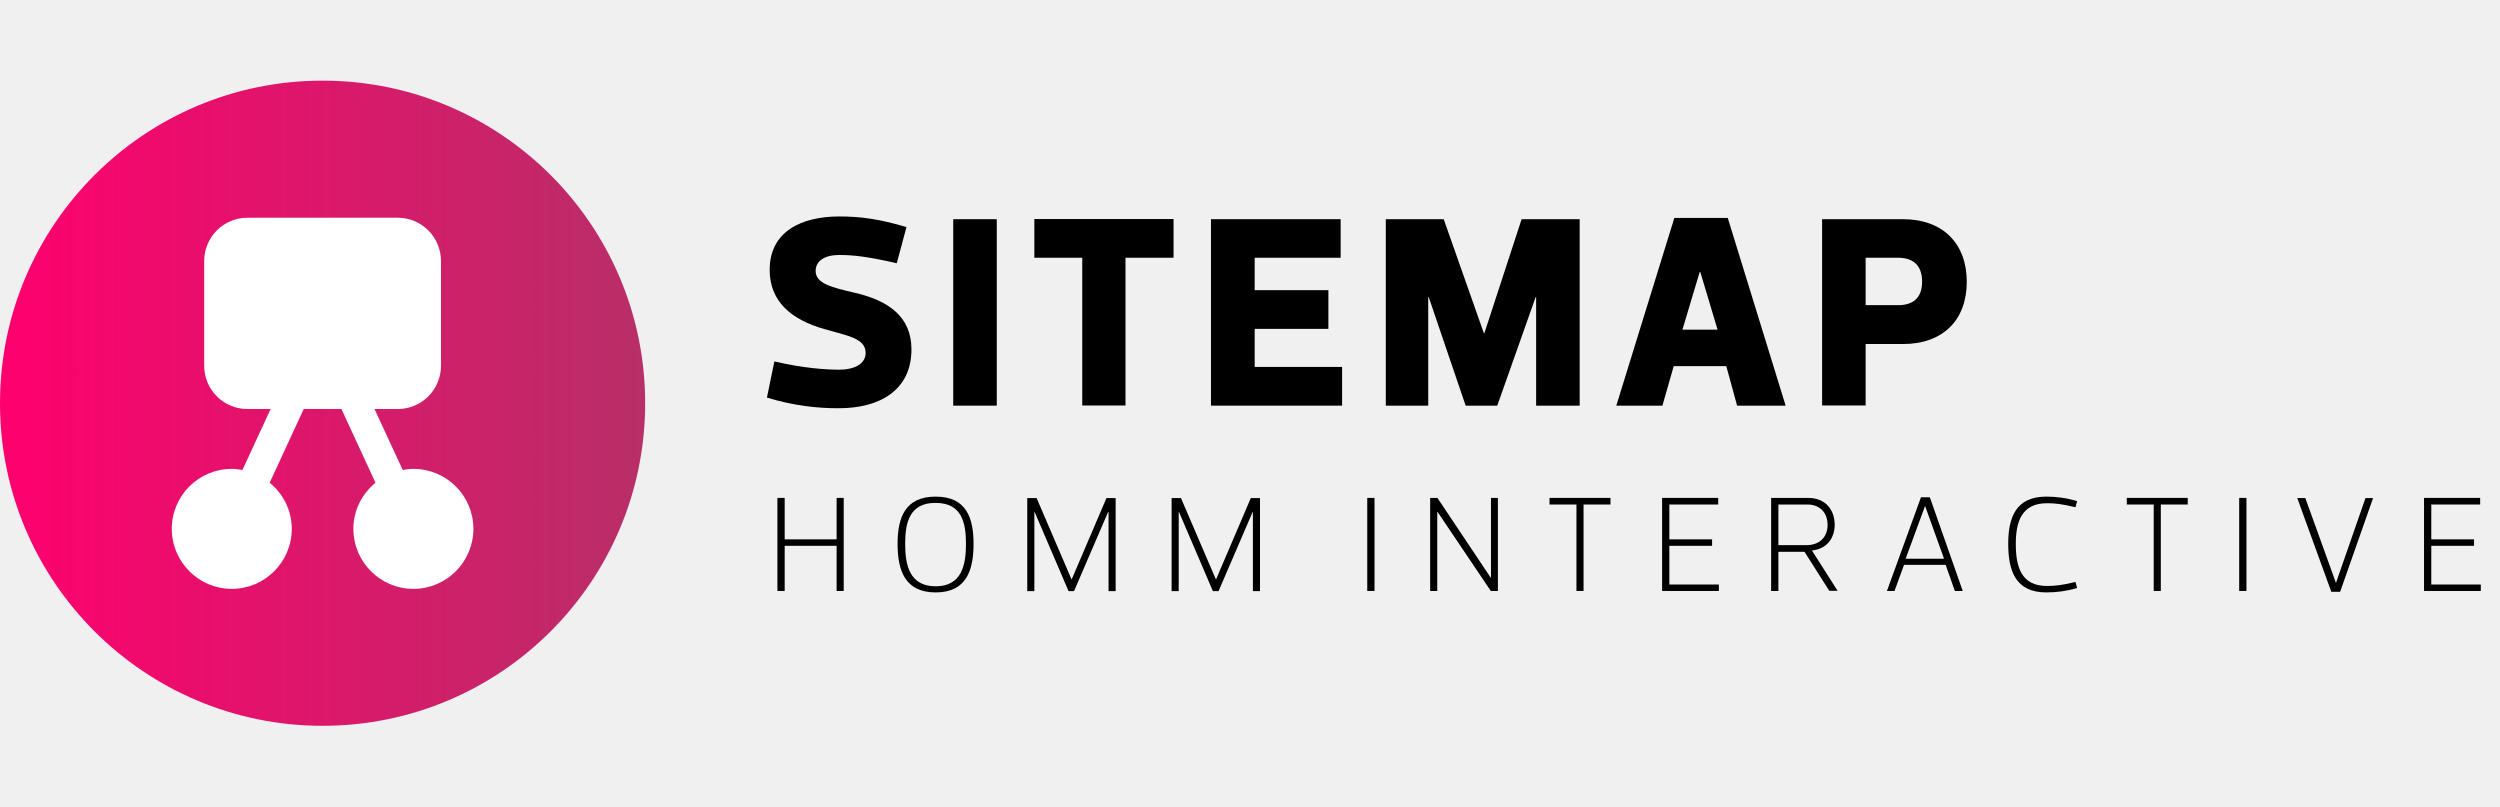
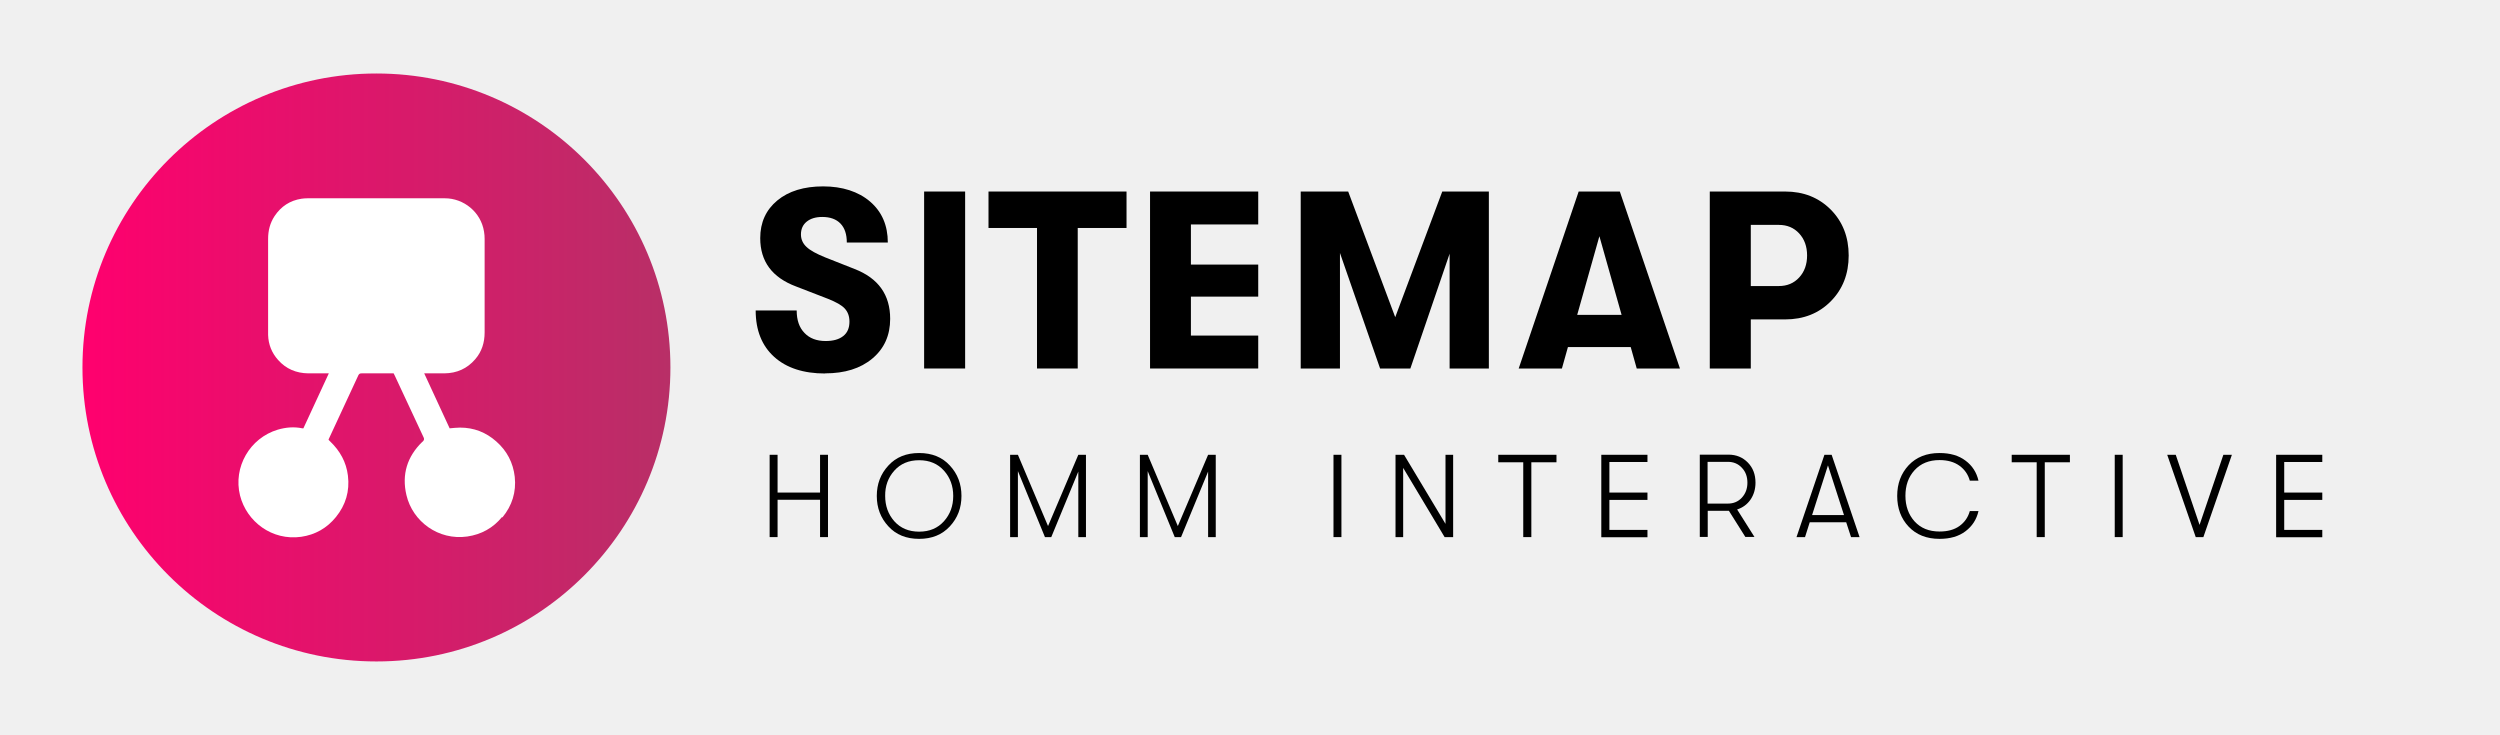
- <svg xmlns="http://www.w3.org/2000/svg" xmlns:xlink="http://www.w3.org/1999/xlink" version="1.1" id="Ebene_1" x="0px" y="0px" viewBox="0 0 155 50" style="enable-background:new 0 0 155 50;" xml:space="preserve">
-   <style type="text/css">
- 	.st0{fill:#FFFFFF;}
- </style>
-   <g>
-     <path d="M48.2,36.64v-5.77h0.45v2.57h3.22v-2.57h0.44v5.77h-0.44v-2.8h-3.22v2.8H48.2z" />
-     <path d="M55.65,33.72c0-1.59,0.44-2.93,2.36-2.93c1.92,0,2.35,1.34,2.35,2.93c0,1.62-0.43,3.01-2.35,3.01   C56.09,36.73,55.65,35.34,55.65,33.72z M56.12,33.72c0,1.31,0.27,2.63,1.89,2.63c1.62,0,1.88-1.32,1.88-2.63   c0-1.32-0.26-2.54-1.88-2.54C56.39,31.17,56.12,32.4,56.12,33.72z" />
-     <path d="M66.43,35.91h0.02l2.15-5.03h0.57v5.77h-0.44v-4.9H68.7l-2.11,4.9h-0.34l-2.1-4.9h-0.02v4.9h-0.44v-5.77h0.58L66.43,35.91z   " />
-     <path d="M75.38,35.91h0.02l2.15-5.03h0.57v5.77h-0.44v-4.9h-0.02l-2.11,4.9H75.2l-2.1-4.9h-0.02v4.9h-0.44v-5.77h0.58L75.38,35.91z   " />
-     <path d="M84.77,36.64v-5.77h0.45v5.77H84.77z" />
-     <path d="M88.67,36.64v-5.77h0.45l3.3,4.94h0.02v-4.94h0.43v5.77h-0.44l-3.3-4.9h-0.02v4.9H88.67z" />
-     <path d="M98.18,31.28v5.36h-0.44v-5.36h-1.67v-0.41h3.78v0.41H98.18z" />
-     <path d="M106.53,31.28h-3.03v2.16h2.65v0.4h-2.65v2.4h3.07v0.4h-3.52v-5.77h3.48V31.28z" />
-     <path d="M113.42,36.64l-1.54-2.43h-1.62v2.43h-0.45v-5.77h2.29c1.09,0,1.65,0.75,1.65,1.66c0,0.85-0.5,1.51-1.41,1.6l1.59,2.5   H113.42z M110.26,33.8H112c0.78,0,1.31-0.47,1.31-1.26c0-0.73-0.46-1.26-1.25-1.26h-1.8V33.8z" />
-     <path d="M120.63,35.02h-2.58l-0.59,1.62h-0.47l2.11-5.81h0.55l2.04,5.81h-0.49L120.63,35.02z M119.35,31.38l-1.2,3.26h2.38   l-1.17-3.26H119.35z" />
-     <path d="M126.87,30.79c0.63,0,1.25,0.08,1.91,0.28l-0.1,0.38c-0.86-0.21-1.29-0.25-1.77-0.25c-1.6,0-1.93,1.2-1.93,2.52   c0,1.4,0.32,2.61,1.93,2.61c0.48,0,0.92-0.04,1.77-0.25l0.1,0.38c-0.66,0.19-1.28,0.27-1.91,0.27c-1.92,0-2.36-1.36-2.36-3.01   C124.51,32.13,124.95,30.79,126.87,30.79z" />
-     <path d="M133.97,31.28v5.36h-0.44v-5.36h-1.67v-0.41h3.78v0.41H133.97z" />
-     <path d="M138.83,36.64v-5.77h0.45v5.77H138.83z" />
-     <path d="M144.83,36.14l1.83-5.26h0.47l-2.04,5.81h-0.55l-2.11-5.81h0.5L144.83,36.14L144.83,36.14z" />
-     <path d="M153.77,31.28h-3.03v2.16h2.65v0.4h-2.65v2.4h3.07v0.4h-3.52v-5.77h3.48V31.28z" />
+ <svg xmlns="http://www.w3.org/2000/svg" id="uuid-d1cb00e3-b08b-4d4c-bdc9-34ec69e0efad" viewBox="0 0 170.08 50">
+   <defs>
+     <linearGradient id="uuid-71c3085e-acb2-4373-ac95-9eea5ef657a1" x1="5.61" y1="25" x2="45.61" y2="25" gradientUnits="userSpaceOnUse">
+       <stop offset="0" stop-color="#ff006e" />
+       <stop offset="1" stop-color="#b82f67" />
+     </linearGradient>
+   </defs>
+   <g id="uuid-29e33c24-3b23-47e4-b6f1-0d26892b80f9">
+     <path d="M52.36,36.54v-5.6h.54v2.57h2.89v-2.57h.54v5.6h-.54v-2.54h-2.89v2.54h-.54Z" />
+     <path d="M64.62,35.81c-.53.57-1.22.85-2.09.85s-1.57-.28-2.09-.85c-.53-.57-.79-1.26-.79-2.07s.26-1.5.79-2.07c.52-.57,1.22-.85,2.09-.85s1.57.28,2.09.85c.53.57.79,1.26.79,2.07s-.26,1.5-.79,2.07ZM60.84,35.46c.42.47.98.71,1.69.71s1.27-.24,1.69-.71c.42-.47.63-1.04.63-1.72s-.21-1.25-.63-1.72c-.42-.47-.98-.71-1.69-.71s-1.27.24-1.69.71c-.42.47-.63,1.05-.62,1.72,0,.67.2,1.24.62,1.72Z" />
+     <path d="M68.72,36.54v-5.6h.53l2.05,4.85,2.06-4.85h.52v5.6h-.52v-4.46l-1.84,4.46h-.43l-1.84-4.49v4.49h-.52Z" />
+     <path d="M77.55,36.54v-5.6h.53l2.05,4.85,2.06-4.85h.52v5.6h-.52v-4.46l-1.84,4.46h-.43l-1.84-4.49v4.49h-.52Z" />
+     <path d="M90.72,36.54v-5.6h.54v5.6h-.54Z" />
+     <path d="M94.94,36.54v-5.6h.58l2.82,4.7v-4.7h.52v5.6h-.58l-2.82-4.71v4.71h-.52Z" />
+     <path d="M103.63,36.54v-5.09h-1.7v-.51h3.96v.51h-1.71v5.09h-.54Z" />
+     <path d="M108.94,36.54v-5.6h3.14v.49h-2.59v2.08h2.59v.5h-2.59v2.04h2.59v.5h-3.14Z" />
+     <path d="M119.43,32.84c0,.44-.12.83-.34,1.15s-.53.55-.91.67l1.18,1.87h-.62l-1.12-1.78h-1.44v1.78h-.54v-5.6h1.95c.53,0,.97.18,1.32.54.35.36.52.81.52,1.37ZM116.17,31.43v2.83h1.38c.38,0,.7-.13.95-.4.25-.27.38-.61.38-1.02s-.12-.75-.38-1.02c-.25-.27-.57-.4-.95-.4h-1.38Z" />
+     <path d="M125.93,36.54l-.33-1.01h-2.48l-.32,1.01h-.58l1.9-5.6h.49l1.9,5.6h-.58ZM123.28,35.04h2.17l-1.09-3.38-1.08,3.38Z" />
+     <path d="M131.95,36.66c-.88,0-1.58-.28-2.1-.83-.52-.55-.78-1.25-.78-2.09s.26-1.53.78-2.09c.52-.55,1.22-.83,2.1-.83.72,0,1.31.17,1.77.52.46.34.75.8.88,1.36h-.59c-.12-.43-.36-.77-.71-1.02-.35-.25-.8-.38-1.35-.38-.71,0-1.28.23-1.7.69s-.62,1.04-.62,1.74.21,1.28.62,1.74c.42.46.98.69,1.7.69.55,0,1-.12,1.35-.37.35-.25.59-.59.71-1.02h.59c-.13.57-.42,1.02-.88,1.37-.46.35-1.05.52-1.77.52Z" />
+     <path d="M138.56,36.54v-5.09h-1.7v-.51h3.96v.51h-1.71v5.09h-.54Z" />
+     <path d="M143.87,36.54v-5.6h.54v5.6h-.54Z" />
+     <path d="M149.38,36.54l-1.94-5.6h.58l1.62,4.77,1.62-4.77h.58l-1.94,5.6h-.52Z" />
+     <path d="M154.85,36.54v-5.6h3.14v.49h-2.59v2.08h2.59v.5h-2.59v2.04h2.59v.5h-3.14Z" />
  </g>
-   <g>
-     <path d="M47.55,24.65l0.46-2.24c1.84,0.42,3.16,0.51,4.03,0.51c0.93,0,1.63-0.36,1.63-1.04c0-0.92-1.17-1.07-2.57-1.48   c-2.06-0.59-3.38-1.72-3.38-3.67c0-2.38,1.97-3.31,4.32-3.31c1.34,0,2.53,0.17,4.16,0.66l-0.6,2.24c-1.85-0.42-2.7-0.51-3.57-0.51   c-0.94,0-1.46,0.39-1.46,0.99c0,0.78,0.99,1.02,2.46,1.36c2.06,0.48,3.48,1.48,3.48,3.5c0,2.55-1.99,3.65-4.49,3.65   C50.69,25.32,49.18,25.15,47.55,24.65z" />
-     <path d="M59.1,25.15V13.59h2.7v11.56H59.1z" />
-     <path d="M69.78,15.98v9.16H67.1v-9.16h-2.97v-2.4h8.63v2.4H69.78z" />
-     <path d="M83.13,15.98h-5.34v2.01h4.57v2.4h-4.57v2.36h5.42v2.4h-8.13V13.59h8.04V15.98z" />
-     <path d="M92,20.66h0.03l2.31-7.07h3.6v11.56h-2.7v-6.73h-0.03l-2.38,6.73h-1.96l-2.29-6.73h-0.03v6.73h-2.63V13.59h3.59L92,20.66z" />
-     <path d="M107.03,22.7h-3.26l-0.7,2.45h-2.86l3.6-11.64h3.31l3.59,11.64h-3.01L107.03,22.7z M105.38,16.87l-1.07,3.57h2.18   l-1.07-3.57H105.38z" />
-     <path d="M115.67,21.32v3.82h-2.7V13.59h5.01c2.48,0,3.96,1.51,3.96,3.88c0,2.38-1.48,3.86-3.96,3.86H115.67z M115.67,18.92h2.02   c0.82,0,1.48-0.36,1.48-1.46s-0.66-1.48-1.48-1.48h-2.02V18.92z" />
+   <g id="uuid-f8701ad4-f3d5-4338-8e14-561f67fb1874">
+     <path d="M56.14,25.41c-1.48,0-2.64-.38-3.47-1.13s-1.26-1.8-1.26-3.16h2.79c0,.65.17,1.16.53,1.53.35.37.83.55,1.44.55.52,0,.91-.11,1.2-.34s.42-.56.42-.98c0-.37-.11-.66-.32-.89s-.59-.44-1.14-.66l-2.17-.84c-1.63-.61-2.44-1.7-2.44-3.29,0-1.07.39-1.92,1.16-2.56.77-.64,1.82-.96,3.12-.96s2.4.35,3.2,1.04c.8.69,1.2,1.62,1.2,2.78h-2.79c0-.56-.14-.99-.43-1.29-.29-.3-.7-.45-1.24-.45-.45,0-.8.11-1.06.32s-.39.5-.39.87c0,.33.13.62.38.85.25.24.68.47,1.27.71l2,.79c1.62.63,2.42,1.76,2.42,3.39,0,1.12-.4,2.02-1.21,2.7-.81.68-1.88,1.01-3.21,1.01Z" />
+     <path d="M62.87,25.07v-12.04h2.79v12.04h-2.79Z" />
+     <path d="M70.55,25.07v-9.56h-3.3v-2.48h9.39v2.48h-3.32v9.56h-2.77Z" />
+     <path d="M78.24,25.07v-12.04h7.36v2.24h-4.58v2.73h4.58v2.18h-4.58v2.65h4.58v2.24h-7.36Z" />
+     <path d="M88.49,25.07v-12.04h3.23l3.2,8.55,3.2-8.55h3.17v12.04h-2.67v-7.81l-2.67,7.81h-2.06l-2.73-7.86v7.86h-2.67Z" />
+     <path d="M111.35,25.07l-.41-1.46h-4.27l-.41,1.46h-2.94l4.08-12.04h2.8l4.09,12.04h-2.94ZM107.29,21.42h3.03l-1.51-5.35-1.51,5.35Z" />
+     <path d="M121.45,13.03c1.25,0,2.28.41,3.1,1.23.81.82,1.22,1.86,1.22,3.12s-.41,2.3-1.22,3.12c-.81.82-1.85,1.23-3.1,1.23h-2.34v3.34h-2.79v-12.04h5.12ZM121.02,19.46c.56,0,1.02-.19,1.38-.58.36-.39.54-.89.54-1.5s-.18-1.11-.54-1.5-.82-.58-1.38-.58h-1.91v4.16h1.91Z" />
  </g>
-   <g>
-     <g>
-       <defs>
-         <circle id="SVGID_1_" cx="20" cy="25" r="20" />
-       </defs>
-       <linearGradient id="SVGID_2_" gradientUnits="userSpaceOnUse" x1="0" y1="25" x2="40" y2="25">
-         <stop offset="0" style="stop-color:#FF006E" />
-         <stop offset="1" style="stop-color:#B82F67" />
-       </linearGradient>
-       <use xlink:href="#SVGID_1_" style="overflow:visible;fill:url(#SVGID_2_);" />
-       <clipPath id="SVGID_3_">
-         <use xlink:href="#SVGID_1_" style="overflow:visible;" />
-       </clipPath>
-     </g>
-     <path class="st0" d="M25.63,29.07c-0.23,0-0.45,0.03-0.66,0.07l-1.75-3.78h1.44c1.48,0,2.68-1.2,2.68-2.68v-6.5   c0-1.48-1.2-2.68-2.68-2.68h-9.32c-1.48,0-2.68,1.2-2.68,2.68v6.5c0,1.48,1.2,2.68,2.68,2.68h1.44l-1.75,3.78   c-0.22-0.04-0.44-0.07-0.66-0.07c-2.05,0-3.72,1.66-3.72,3.72c0,2.05,1.67,3.72,3.72,3.72c2.05,0,3.72-1.67,3.72-3.72   c0-1.16-0.54-2.18-1.37-2.86l2.11-4.57h2.34l2.11,4.57c-0.83,0.68-1.37,1.7-1.37,2.86c0,2.05,1.67,3.72,3.72,3.72   c2.05,0,3.72-1.67,3.72-3.72C29.35,30.73,27.68,29.07,25.63,29.07z" />
+   <g id="uuid-b2b4d7c9-a5de-4089-81b1-77f8353b7595">
+     <circle id="uuid-51a42093-8f5a-4596-ba76-42138f051817" cx="25.61" cy="25" r="20" fill="url(#uuid-71c3085e-acb2-4373-ac95-9eea5ef657a1)" />
+     <path id="uuid-00696163-8ad5-44cf-a779-cd330e138eca" d="M34.15,35.18c-.61.74-1.4,1.18-2.36,1.32-1.96.28-3.72-1.02-4.14-2.82-.33-1.4.05-2.62,1.08-3.62,0,0,.02-.02.03-.02q.14-.13.06-.28c-.14-.29-.27-.59-.41-.88-.52-1.11-1.03-2.21-1.55-3.32-.02-.05-.05-.11-.08-.16-.06,0-.1,0-.15,0-.68,0-1.35,0-2.03,0-.11,0-.17.03-.22.13-.67,1.45-1.34,2.89-2.01,4.33,0,.02-.01.03-.02.06.03.03.07.07.11.11.67.64,1.1,1.41,1.21,2.33.13,1.05-.15,2-.82,2.82-.61.75-1.4,1.2-2.36,1.34-1.98.28-3.71-1.03-4.16-2.81-.48-1.92.66-3.91,2.57-4.48.55-.16,1.1-.21,1.67-.09.02,0,.03,0,.07,0,.57-1.24,1.15-2.48,1.73-3.74-.09,0-.15,0-.2,0-.4,0-.8,0-1.2,0-.81-.01-1.51-.3-2.05-.91-.43-.48-.66-1.05-.68-1.7,0-.05,0-.11,0-.16,0-2.13,0-4.25,0-6.38,0-.56.13-1.08.44-1.55.44-.66,1.05-1.06,1.83-1.18.14-.02.27-.03.41-.03,3.12,0,6.23,0,9.35,0,1.27,0,2.45.93,2.66,2.27.03.17.04.33.04.5,0,2.12,0,4.24,0,6.36,0,.68-.19,1.3-.64,1.82-.55.64-1.25.95-2.09.96-.38,0-.77,0-1.15,0-.06,0-.13,0-.23,0,.59,1.27,1.16,2.51,1.73,3.74.25-.02.48-.05.71-.05.94,0,1.76.32,2.46.94.73.64,1.15,1.45,1.26,2.41.11,1.03-.18,1.96-.84,2.76Z" fill="#fff" />
  </g>
</svg>
